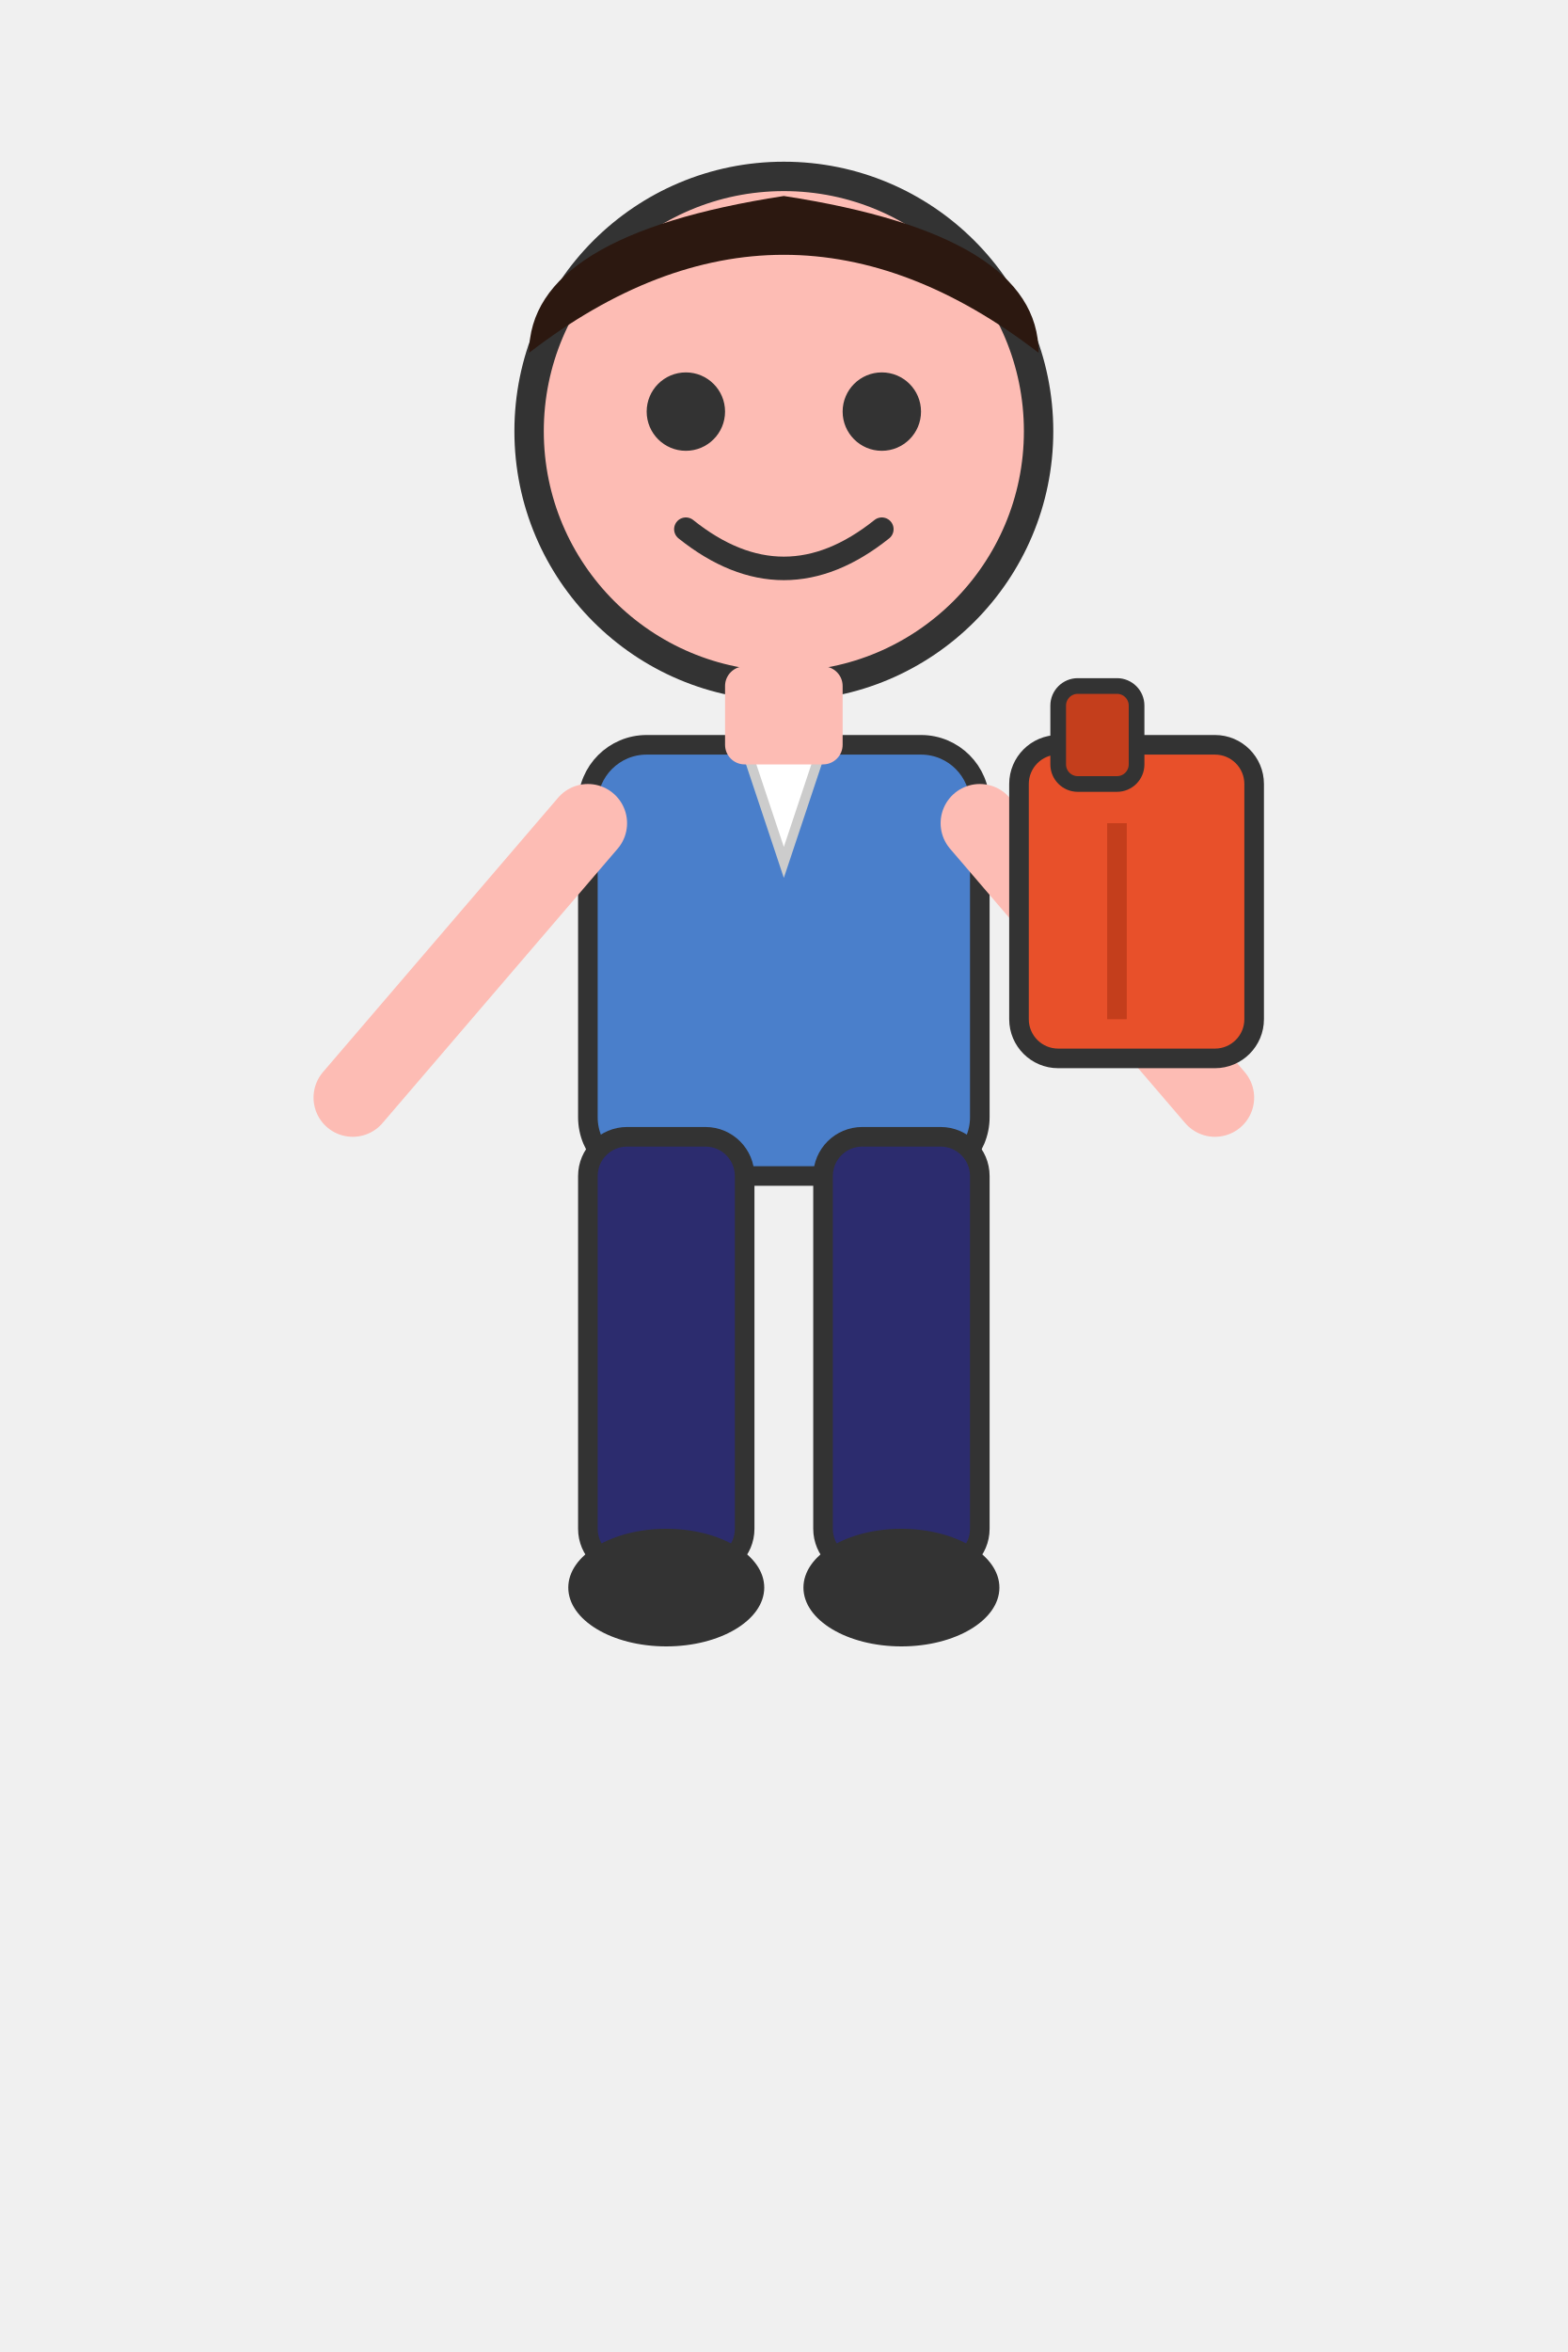
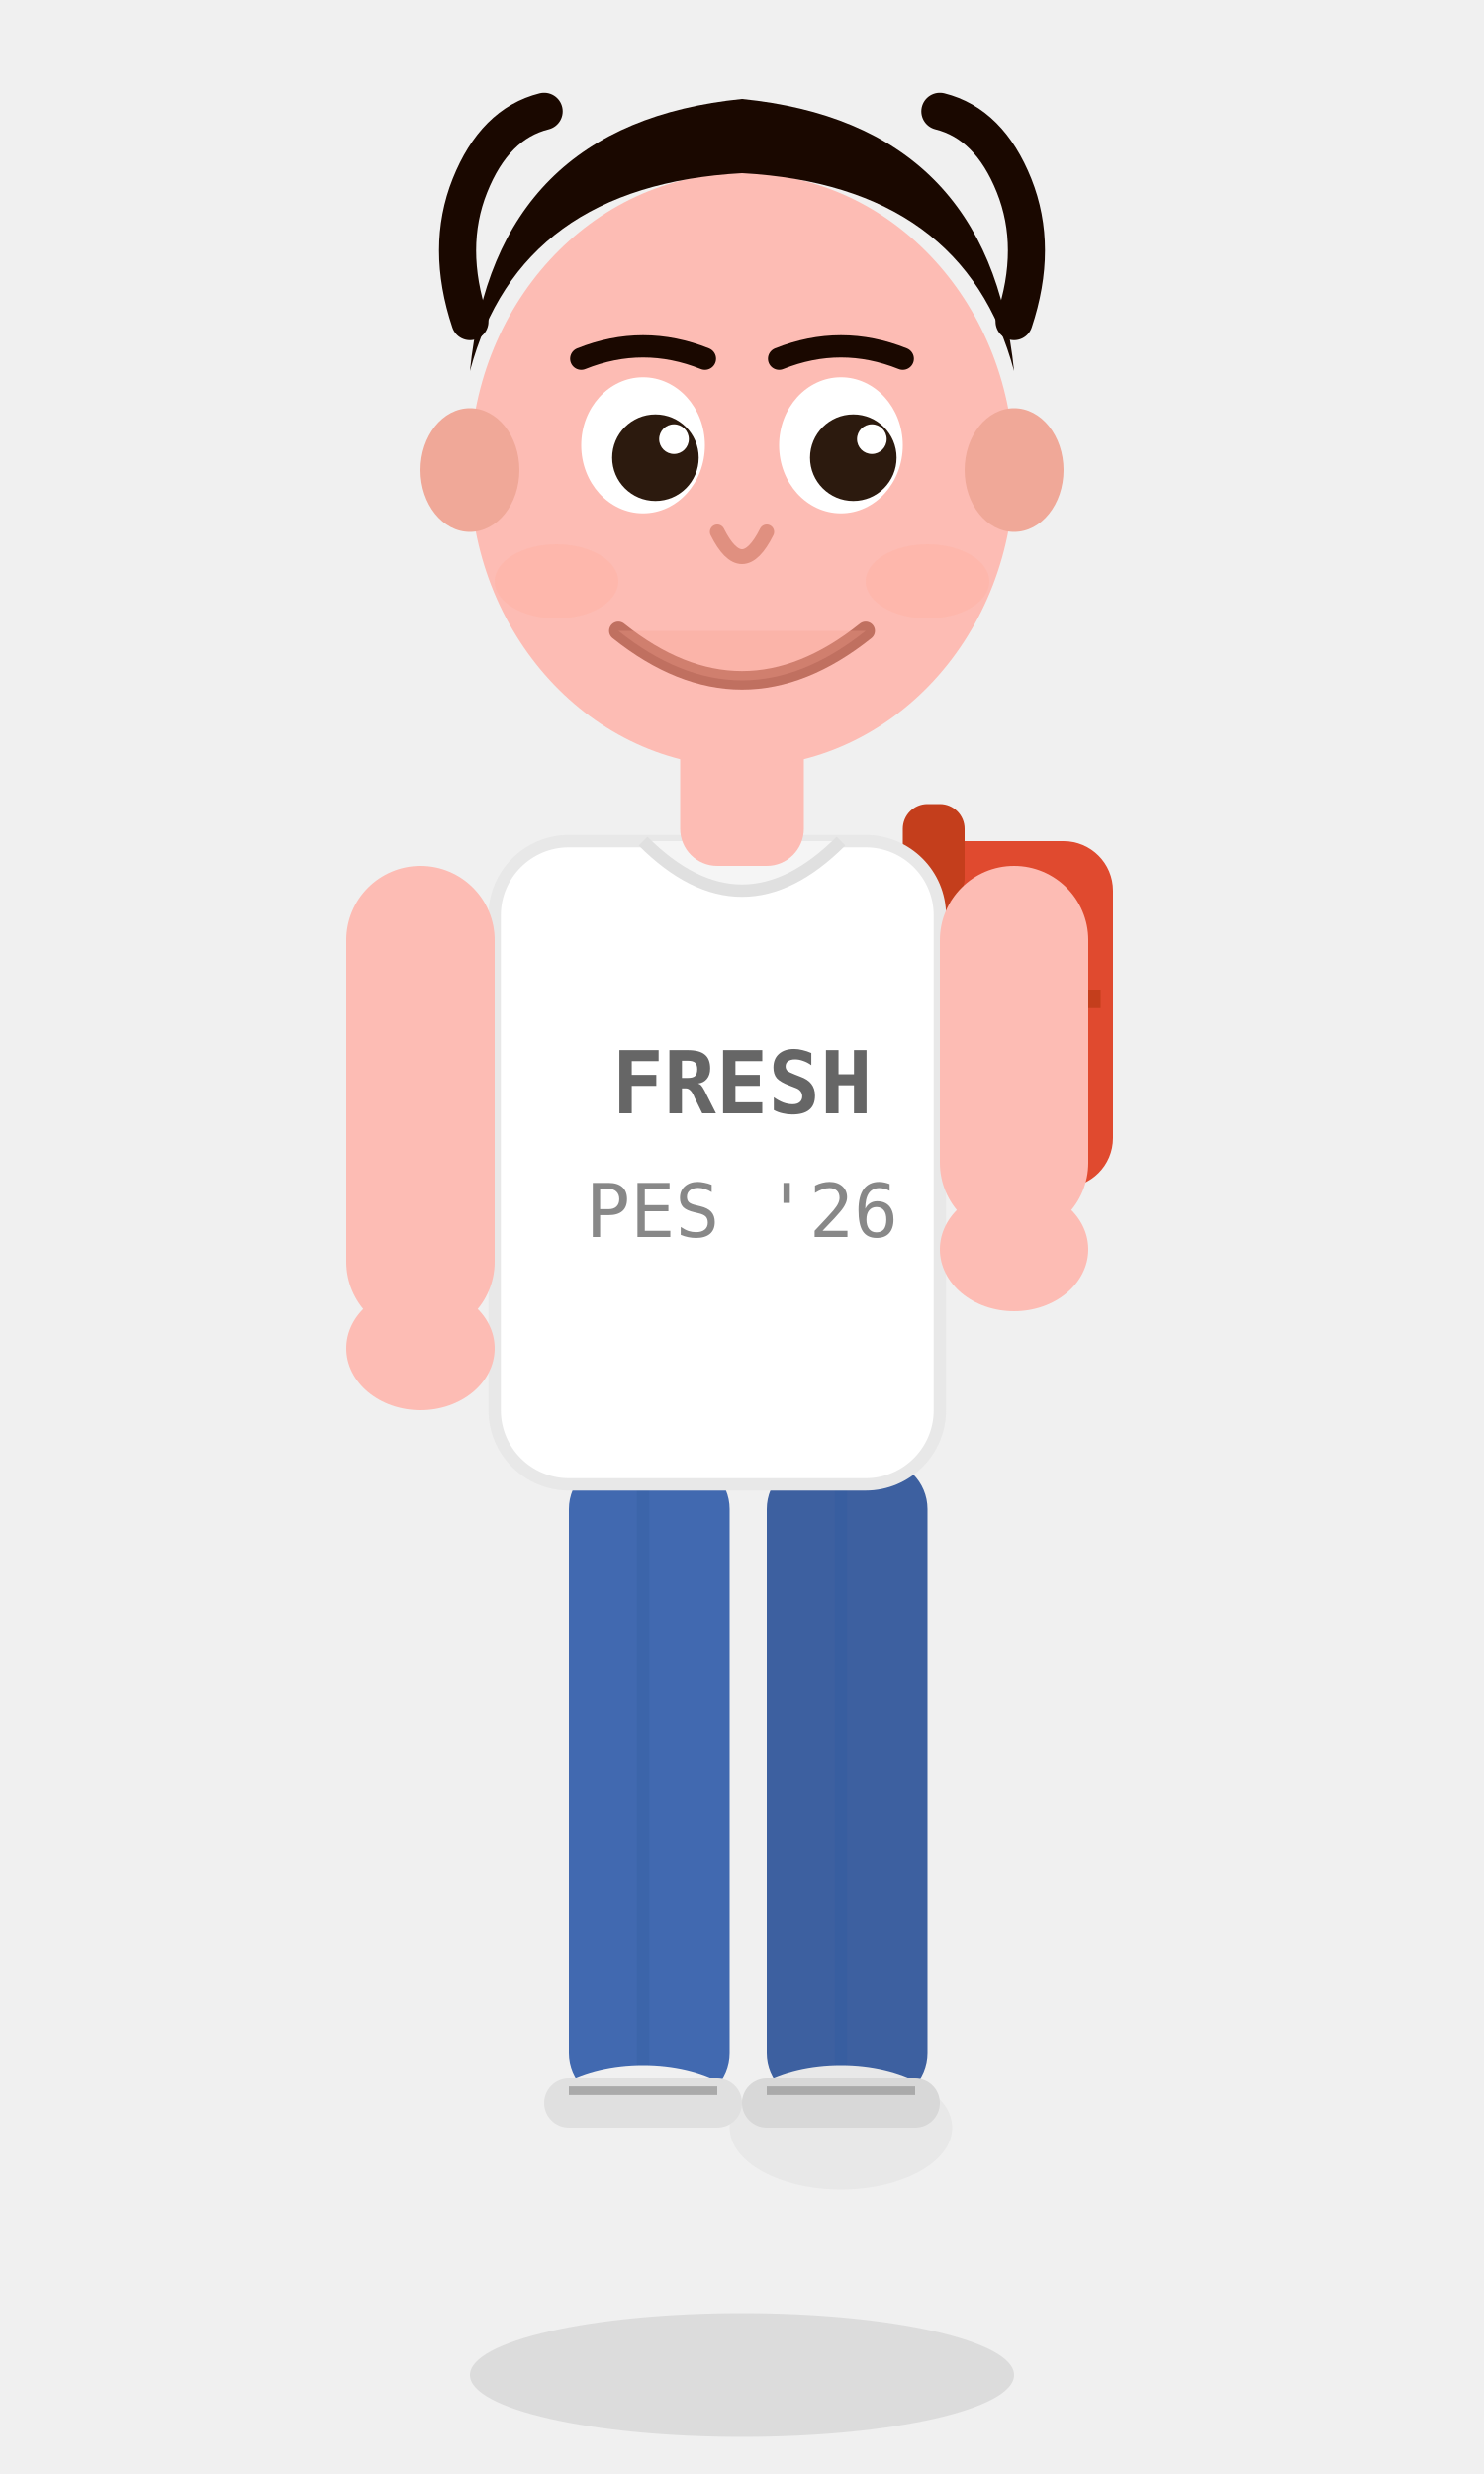
- <svg xmlns="http://www.w3.org/2000/svg" viewBox="0 0 80 120" width="80" height="120">
-   <circle cx="40" cy="22" r="13" fill="#FDBCB4" stroke="#333" stroke-width="1.5" />
-   <path d="M27 18 Q40 8 53 18 Q53 12 40 10 Q27 12 27 18Z" fill="#2C1810" />
-   <circle cx="35" cy="21" r="2" fill="#333" />
-   <circle cx="45" cy="21" r="2" fill="#333" />
-   <path d="M35 27 Q40 31 45 27" stroke="#333" stroke-width="1.2" fill="none" stroke-linecap="round" />
-   <rect x="30" y="38" width="20" height="22" rx="3" fill="#4A7FCB" stroke="#333" stroke-width="1" />
-   <path d="M38 38 L40 44 L42 38" fill="white" stroke="#ccc" stroke-width="0.5" />
-   <rect x="30" y="58" width="8" height="22" rx="2" fill="#2C2C6E" stroke="#333" stroke-width="1" />
-   <rect x="42" y="58" width="8" height="22" rx="2" fill="#2C2C6E" stroke="#333" stroke-width="1" />
-   <ellipse cx="34" cy="81" rx="5" ry="3" fill="#333" />
-   <ellipse cx="46" cy="81" rx="5" ry="3" fill="#333" />
-   <line x1="30" y1="42" x2="18" y2="56" stroke="#FDBCB4" stroke-width="4" stroke-linecap="round" />
-   <line x1="50" y1="42" x2="62" y2="56" stroke="#FDBCB4" stroke-width="4" stroke-linecap="round" />
-   <rect x="52" y="38" width="12" height="16" rx="2" fill="#E8502A" stroke="#333" stroke-width="1" />
-   <rect x="54" y="35" width="4" height="5" rx="1" fill="#C43E1C" stroke="#333" stroke-width="0.8" />
-   <line x1="57" y1="42" x2="57" y2="52" stroke="#C43E1C" stroke-width="1" />
-   <rect x="37" y="34" width="6" height="5" rx="1" fill="#FDBCB4" />
+ <svg xmlns="http://www.w3.org/2000/svg" viewBox="0 0 120 200" width="90" height="150">
+   <ellipse cx="60" cy="192" rx="22" ry="5" fill="#00000015" />
+   <rect x="72" y="68" width="18" height="28" rx="4" fill="#E04A2F" />
+   <rect x="73" y="65" width="5" height="8" rx="2" fill="#C43E1C" />
+   <rect x="73" y="80" width="16" height="1.5" fill="#C43E1C" />
+   <rect x="74" y="72" width="3" height="20" rx="1.5" fill="#C43E1C" />
+   <rect x="80" y="72" width="3" height="20" rx="1.5" fill="#C43E1C" />
+   <rect x="46" y="118" width="13" height="52" rx="4" fill="#4169B0" />
+   <rect x="62" y="118" width="13" height="52" rx="4" fill="#3D60A0" />
+   <line x1="52" y1="118" x2="52" y2="170" stroke="#3560A0" stroke-width="1" opacity="0.4" />
+   <line x1="68" y1="118" x2="68" y2="170" stroke="#3059A0" stroke-width="1" opacity="0.4" />
+   <ellipse cx="52" cy="172" rx="9" ry="5" fill="#F0F0F0" />
+   <ellipse cx="68" cy="172" rx="9" ry="5" fill="#E8E8E8" />
+   <rect x="44" y="168" width="16" height="4" rx="2" fill="#E0E0E0" />
+   <rect x="60" y="168" width="16" height="4" rx="2" fill="#D8D8D8" />
+   <line x1="46" y1="169" x2="58" y2="169" stroke="#AAA" stroke-width="0.7" />
+   <line x1="62" y1="169" x2="74" y2="169" stroke="#AAA" stroke-width="0.7" />
+   <rect x="40" y="68" width="36" height="52" rx="6" fill="#FFFFFF" />
+   <rect x="40" y="68" width="36" height="52" rx="6" fill="none" stroke="#E8E8E8" stroke-width="1" />
+   <path d="M52 68 Q60 76 68 68" fill="#F5F5F5" stroke="#E0E0E0" stroke-width="1" />
+   <rect x="28" y="70" width="12" height="38" rx="6" fill="#FDBCB4" />
+   <rect x="76" y="70" width="12" height="30" rx="6" fill="#FDBCB4" />
+   <ellipse cx="34" cy="109" rx="6" ry="5" fill="#FDBCB4" />
+   <ellipse cx="82" cy="101" rx="6" ry="5" fill="#FDBCB4" />
+   <rect x="55" y="55" width="10" height="15" rx="3" fill="#FDBCB4" />
+   <ellipse cx="60" cy="38" rx="22" ry="24" fill="#FDBCB4" />
+   <path d="M38 30 Q40 10 60 8 Q80 10 82 30 Q78 15 60 14 Q42 15 38 30Z" fill="#1A0800" />
+   <path d="M38 26 Q36 20 38 15 Q40 10 44 9" stroke="#1A0800" stroke-width="3" fill="none" stroke-linecap="round" />
+   <path d="M82 26 Q84 20 82 15 Q80 10 76 9" stroke="#1A0800" stroke-width="3" fill="none" stroke-linecap="round" />
+   <ellipse cx="38" cy="38" rx="4" ry="5" fill="#F0A898" />
+   <ellipse cx="82" cy="38" rx="4" ry="5" fill="#F0A898" />
+   <ellipse cx="52" cy="36" rx="5" ry="5.5" fill="white" />
+   <ellipse cx="68" cy="36" rx="5" ry="5.5" fill="white" />
+   <circle cx="53" cy="37" r="3.5" fill="#2C1A0E" />
+   <circle cx="69" cy="37" r="3.5" fill="#2C1A0E" />
+   <circle cx="54.5" cy="35.5" r="1.2" fill="white" />
+   <circle cx="70.5" cy="35.5" r="1.2" fill="white" />
+   <path d="M47 29 Q52 27 57 29" stroke="#1A0800" stroke-width="1.8" fill="none" stroke-linecap="round" />
+   <path d="M63 29 Q68 27 73 29" stroke="#1A0800" stroke-width="1.8" fill="none" stroke-linecap="round" />
+   <path d="M58 43 Q60 47 62 43" stroke="#E09080" stroke-width="1.2" fill="none" stroke-linecap="round" />
+   <path d="M50 51 Q60 59 70 51" stroke="#C07060" stroke-width="1.5" fill="none" stroke-linecap="round" />
+   <path d="M50 51 Q60 59 70 51" stroke="none" fill="#F5A090" opacity="0.3" />
+   <ellipse cx="45" cy="47" rx="5" ry="3" fill="#FFB0A0" opacity="0.4" />
+   <ellipse cx="75" cy="47" rx="5" ry="3" fill="#FFB0A0" opacity="0.4" />
+   <text x="60" y="90" font-size="7" text-anchor="middle" fill="#666" font-family="monospace" font-weight="bold">FRESH</text>
+   <text x="60" y="100" font-size="6" text-anchor="middle" fill="#888" font-family="monospace">PES '26</text>
</svg>
